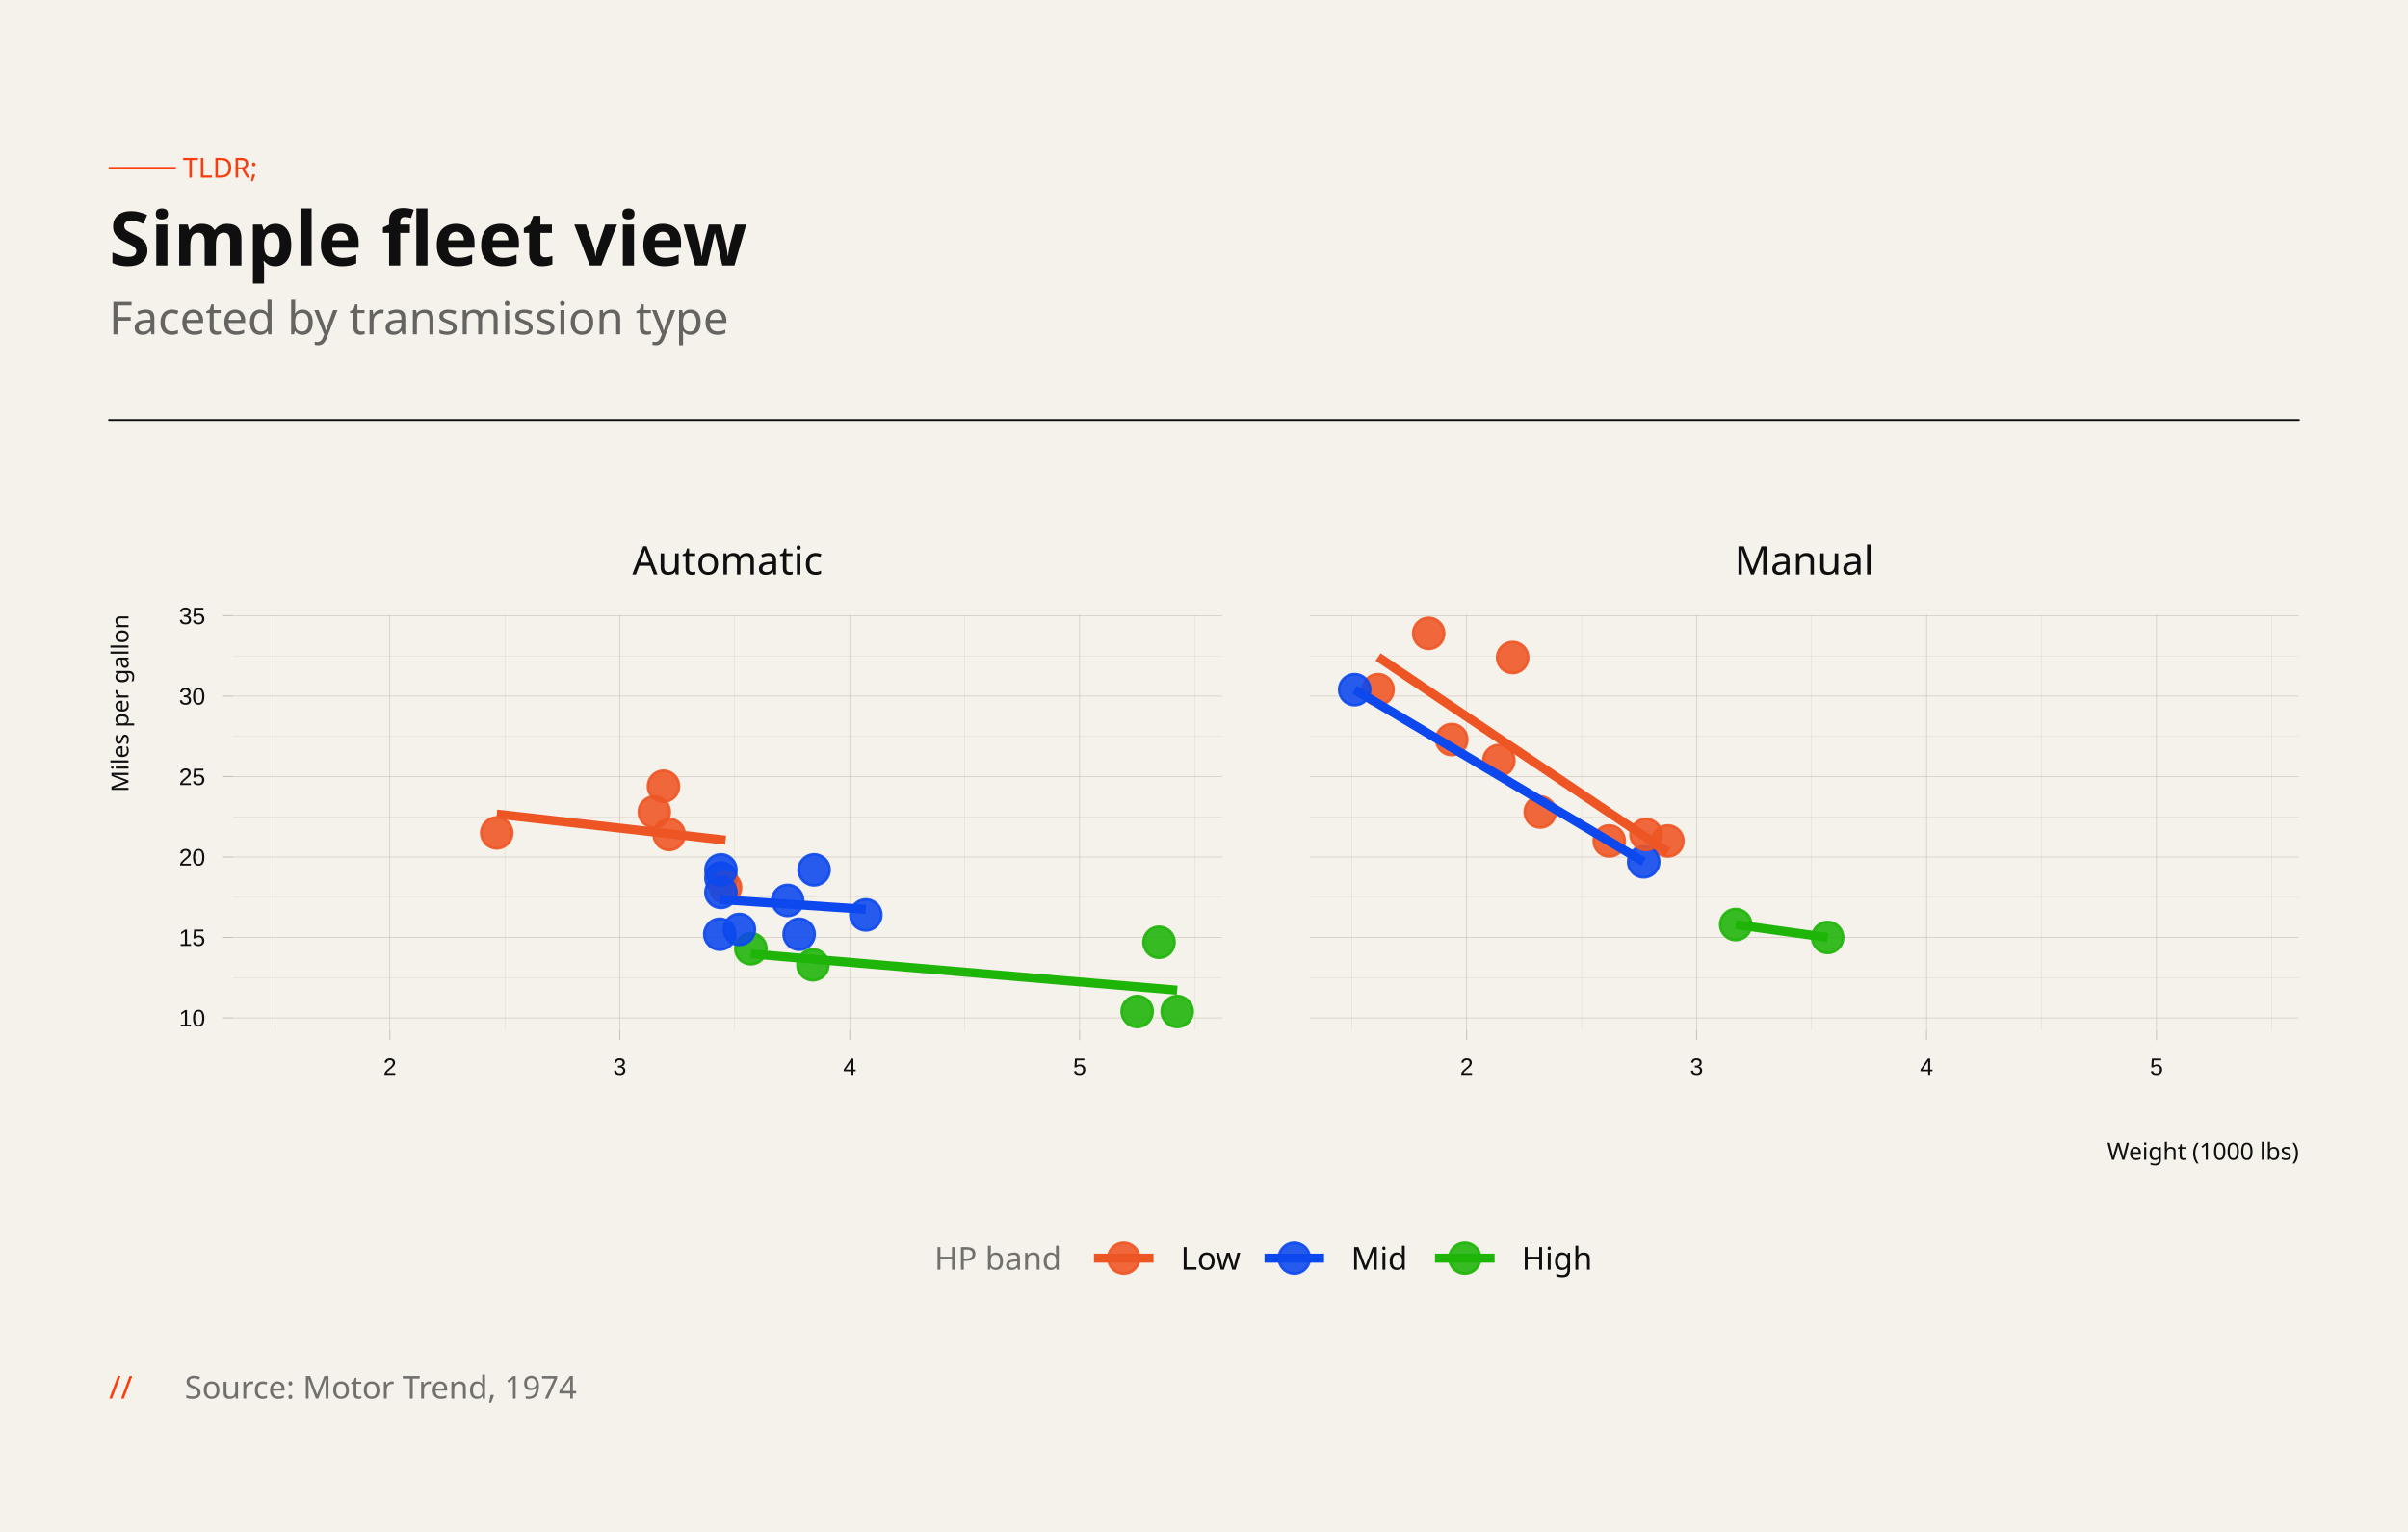
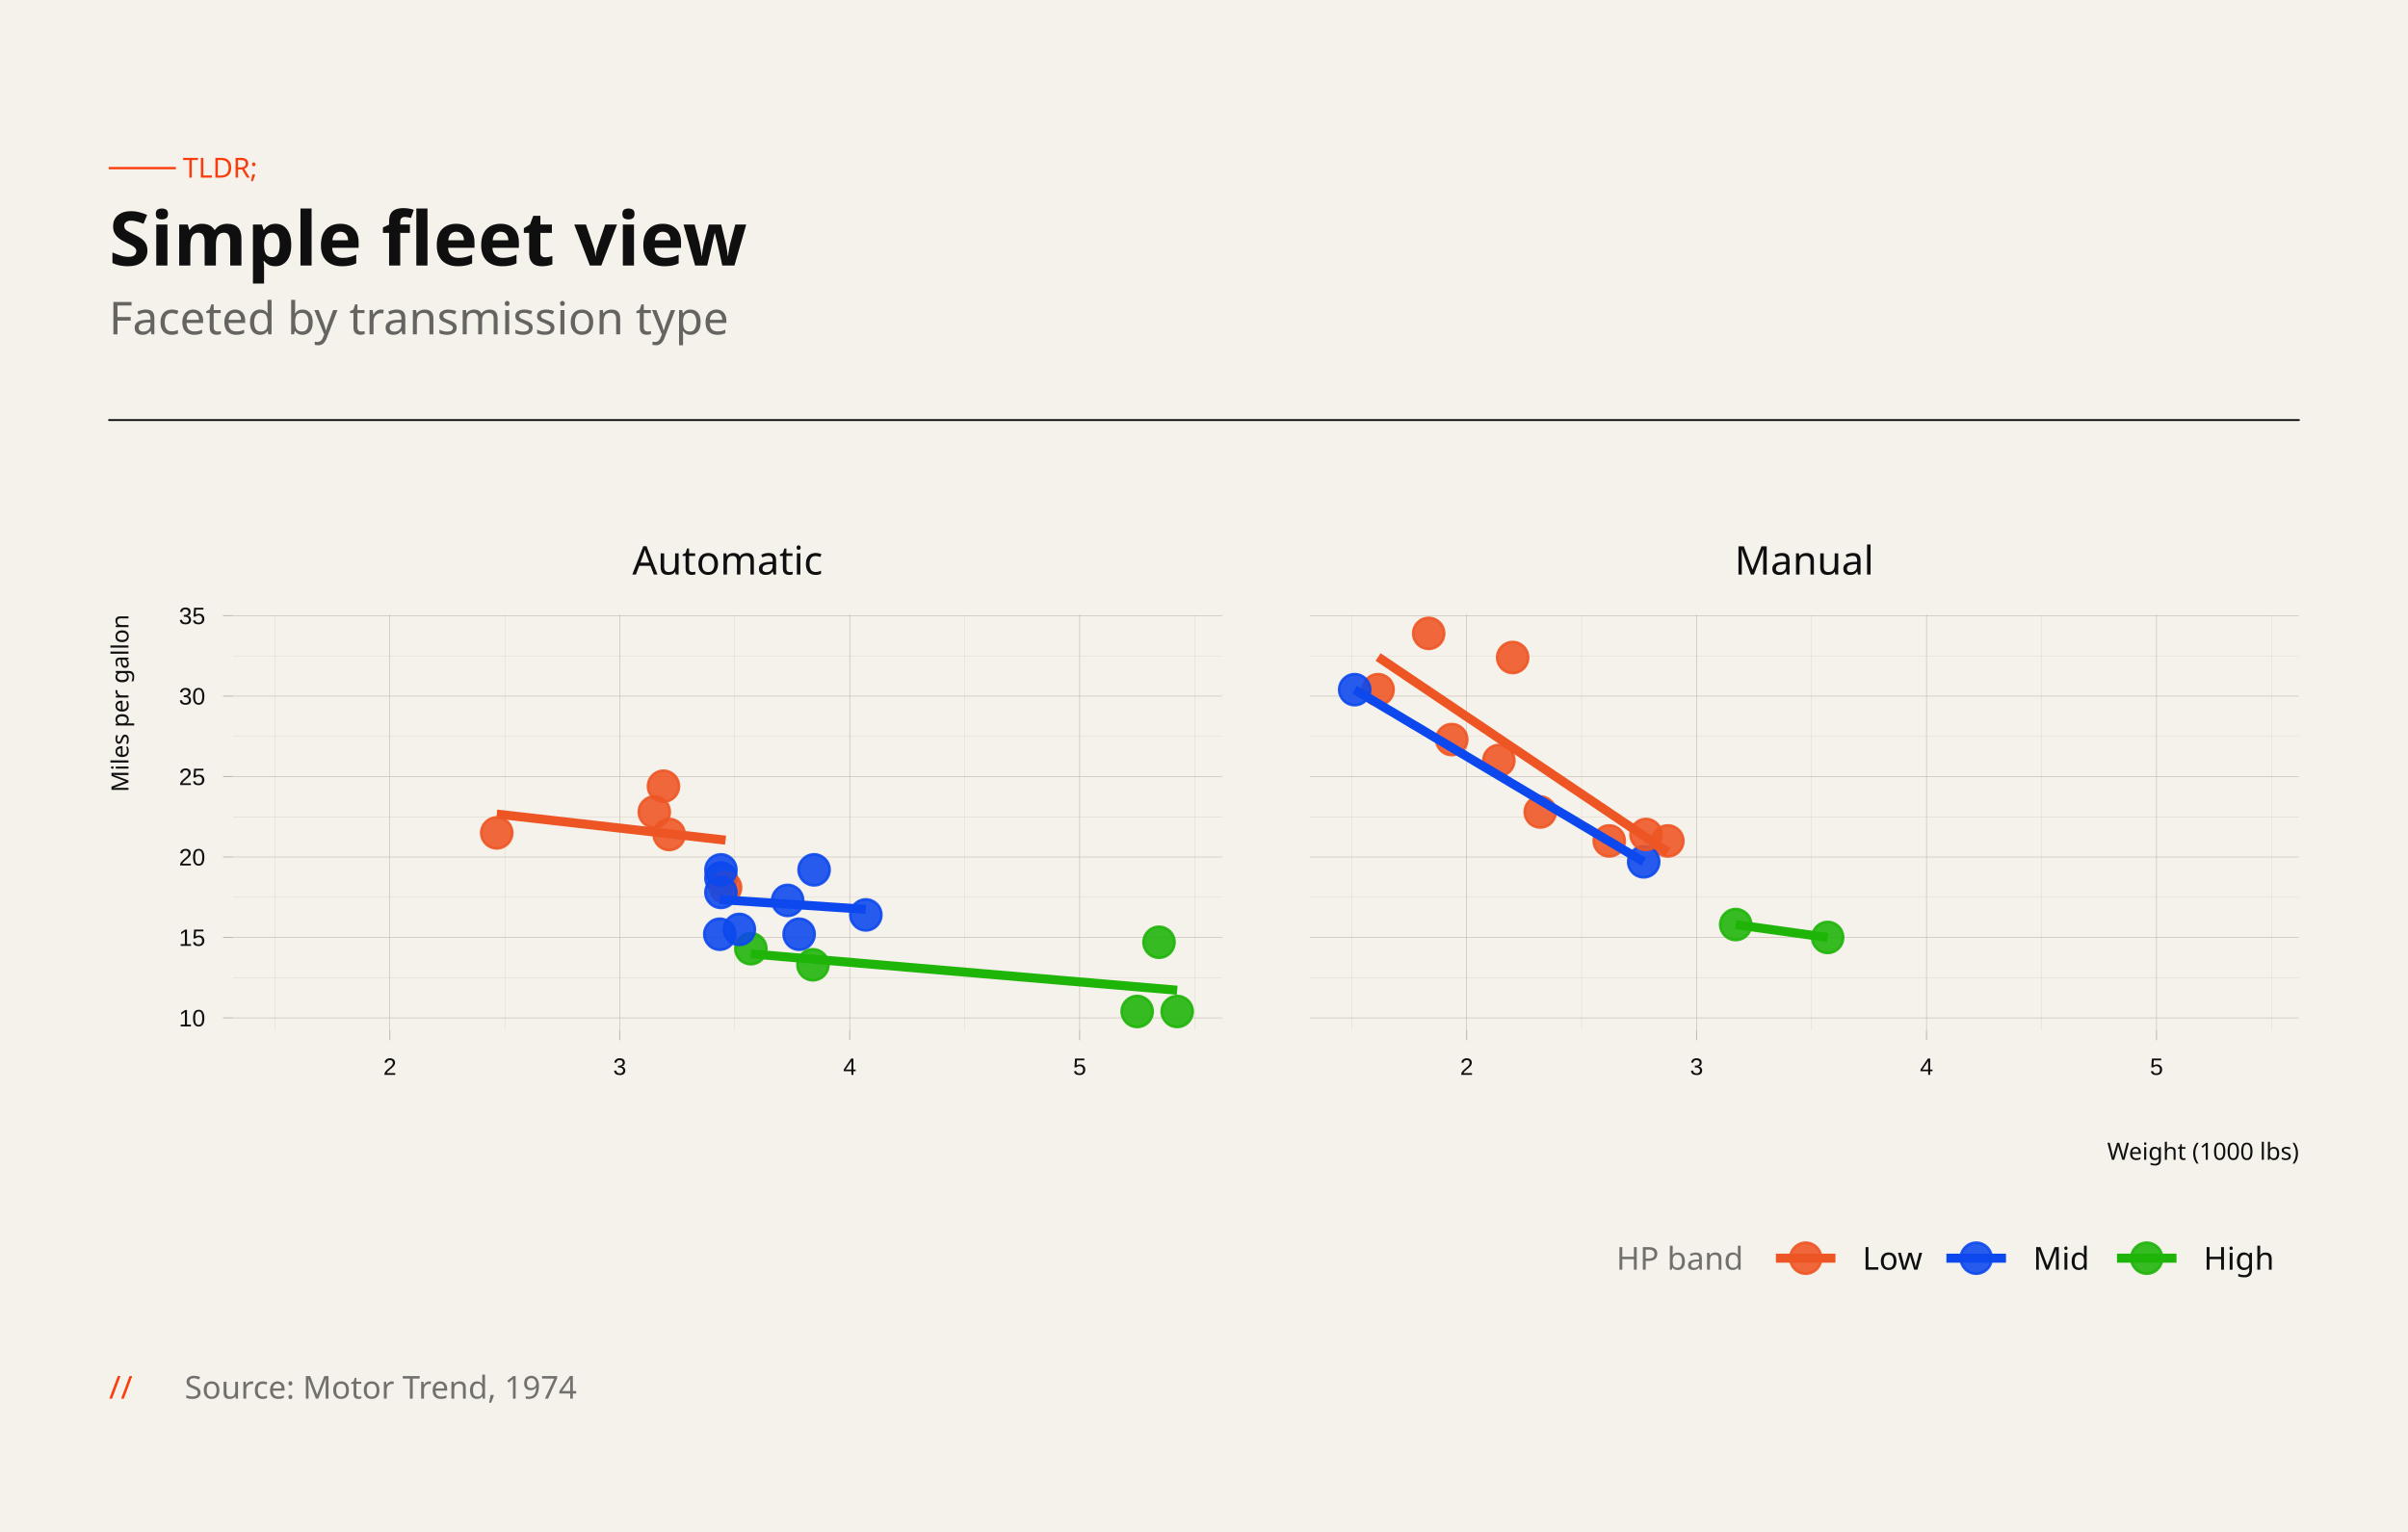
<svg xmlns="http://www.w3.org/2000/svg" width="396.00pt" height="252.00pt" viewBox="0 0 396.00 252.00">
  <g class="svglite">
    <defs>
      <style type="text/css">
    .svglite line, .svglite polyline, .svglite polygon, .svglite path, .svglite rect, .svglite circle {
      fill: none;
      stroke: #000000;
      stroke-linecap: round;
      stroke-linejoin: round;
      stroke-miterlimit: 10.00;
    }
    .svglite text {
      white-space: pre;
    }
    .svglite g.glyphgroup path {
      fill: inherit;
      stroke: none;
    }
  </style>
    </defs>
    <rect width="100%" height="100%" style="stroke: none; fill: none;" />
    <defs>
      <clipPath id="cpMC4wMHwzOTYuMDB8MC4wMHwyNTIuMDA=">
        <rect x="0.00" y="0.00" width="396.00" height="252.00" />
      </clipPath>
    </defs>
    <g clip-path="url(#cpMC4wMHwzOTYuMDB8MC4wMHwyNTIuMDA=)">
      <rect x="0.00" y="-0" width="396.00" height="252.00" style="stroke-width: 0.63; stroke: none; fill: #F5F1EB;" />
    </g>
    <defs>
      <clipPath id="cpMzguMzB8MjAwLjk4fDEwMS4wOHwxNjkuNTA=">
        <rect x="38.30" y="101.08" width="162.68" height="68.42" />
      </clipPath>
    </defs>
    <g clip-path="url(#cpMzguMzB8MjAwLjk4fDEwMS4wOHwxNjkuNTA=)">
      <rect x="38.30" y="101.08" width="162.68" height="68.42" style="stroke-width: 0.63; stroke: none; fill: #F5F1EB;" />
      <polyline points="38.30,160.83 200.98,160.83 " style="stroke-width: 0.043; stroke: #CCC5BA; stroke-linecap: butt;" />
      <polyline points="38.30,147.59 200.98,147.59 " style="stroke-width: 0.043; stroke: #CCC5BA; stroke-linecap: butt;" />
      <polyline points="38.30,134.36 200.98,134.36 " style="stroke-width: 0.043; stroke: #CCC5BA; stroke-linecap: butt;" />
      <polyline points="38.30,121.13 200.98,121.13 " style="stroke-width: 0.043; stroke: #CCC5BA; stroke-linecap: butt;" />
      <polyline points="38.30,107.89 200.98,107.89 " style="stroke-width: 0.043; stroke: #CCC5BA; stroke-linecap: butt;" />
      <polyline points="45.20,169.50 45.20,101.08 " style="stroke-width: 0.043; stroke: #CCC5BA; stroke-linecap: butt;" />
      <polyline points="83.02,169.50 83.02,101.08 " style="stroke-width: 0.043; stroke: #CCC5BA; stroke-linecap: butt;" />
      <polyline points="120.83,169.50 120.83,101.08 " style="stroke-width: 0.043; stroke: #CCC5BA; stroke-linecap: butt;" />
      <polyline points="158.65,169.50 158.65,101.08 " style="stroke-width: 0.043; stroke: #CCC5BA; stroke-linecap: butt;" />
      <polyline points="196.46,169.50 196.46,101.08 " style="stroke-width: 0.043; stroke: #CCC5BA; stroke-linecap: butt;" />
-       <polyline points="38.30,167.44 200.98,167.44 " style="stroke-width: 0.085; stroke: #C3BCB1; stroke-linecap: butt;" />
-       <polyline points="38.30,154.21 200.98,154.21 " style="stroke-width: 0.085; stroke: #C3BCB1; stroke-linecap: butt;" />
-       <polyline points="38.30,140.98 200.98,140.98 " style="stroke-width: 0.085; stroke: #C3BCB1; stroke-linecap: butt;" />
-       <polyline points="38.30,127.74 200.98,127.74 " style="stroke-width: 0.085; stroke: #C3BCB1; stroke-linecap: butt;" />
-       <polyline points="38.30,114.51 200.98,114.51 " style="stroke-width: 0.085; stroke: #C3BCB1; stroke-linecap: butt;" />
-       <polyline points="38.30,101.27 200.98,101.27 " style="stroke-width: 0.085; stroke: #C3BCB1; stroke-linecap: butt;" />
-       <polyline points="64.11,169.50 64.11,101.08 " style="stroke-width: 0.085; stroke: #C3BCB1; stroke-linecap: butt;" />
-       <polyline points="101.92,169.50 101.92,101.08 " style="stroke-width: 0.085; stroke: #C3BCB1; stroke-linecap: butt;" />
-       <polyline points="139.74,169.50 139.74,101.08 " style="stroke-width: 0.085; stroke: #C3BCB1; stroke-linecap: butt;" />
-       <polyline points="177.55,169.50 177.55,101.08 " style="stroke-width: 0.085; stroke: #C3BCB1; stroke-linecap: butt;" />
+       <polyline points="38.30,167.44 200.98,167.44 " style="stroke-width: 0.085; stroke: #BAB3A8; stroke-linecap: butt;" />
+       <polyline points="38.30,154.21 200.98,154.21 " style="stroke-width: 0.085; stroke: #BAB3A8; stroke-linecap: butt;" />
+       <polyline points="38.30,140.98 200.98,140.98 " style="stroke-width: 0.085; stroke: #BAB3A8; stroke-linecap: butt;" />
+       <polyline points="38.30,127.74 200.98,127.74 " style="stroke-width: 0.085; stroke: #BAB3A8; stroke-linecap: butt;" />
+       <polyline points="38.30,114.51 200.98,114.51 " style="stroke-width: 0.085; stroke: #BAB3A8; stroke-linecap: butt;" />
+       <polyline points="38.30,101.27 200.98,101.27 " style="stroke-width: 0.085; stroke: #BAB3A8; stroke-linecap: butt;" />
+       <polyline points="64.11,169.50 64.11,101.08 " style="stroke-width: 0.085; stroke: #BAB3A8; stroke-linecap: butt;" />
+       <polyline points="101.92,169.50 101.92,101.08 " style="stroke-width: 0.085; stroke: #BAB3A8; stroke-linecap: butt;" />
+       <polyline points="139.74,169.50 139.74,101.08 " style="stroke-width: 0.085; stroke: #BAB3A8; stroke-linecap: butt;" />
+       <polyline points="177.55,169.50 177.55,101.08 " style="stroke-width: 0.085; stroke: #BAB3A8; stroke-linecap: butt;" />
      <circle cx="110.05" cy="137.27" r="2.56" style="stroke-width: 0.42; stroke: #EE5524; stroke-opacity: 0.88; fill: #EE5524; fill-opacity: 0.88;" />
      <circle cx="118.56" cy="144.42" r="2.56" style="stroke-width: 0.42; stroke: #0C48ED; stroke-opacity: 0.88; fill: #0C48ED; fill-opacity: 0.88;" />
      <circle cx="119.32" cy="146.01" r="2.56" style="stroke-width: 0.42; stroke: #EE5524; stroke-opacity: 0.88; fill: #EE5524; fill-opacity: 0.88;" />
      <circle cx="123.48" cy="156.06" r="2.56" style="stroke-width: 0.42; stroke: #1EB508; stroke-opacity: 0.88; fill: #1EB508; fill-opacity: 0.88;" />
      <circle cx="109.11" cy="129.33" r="2.56" style="stroke-width: 0.42; stroke: #EE5524; stroke-opacity: 0.88; fill: #EE5524; fill-opacity: 0.88;" />
      <circle cx="107.60" cy="133.57" r="2.56" style="stroke-width: 0.42; stroke: #EE5524; stroke-opacity: 0.88; fill: #EE5524; fill-opacity: 0.88;" />
      <circle cx="118.56" cy="143.09" r="2.56" style="stroke-width: 0.42; stroke: #0C48ED; stroke-opacity: 0.88; fill: #0C48ED; fill-opacity: 0.88;" />
      <circle cx="118.56" cy="146.80" r="2.56" style="stroke-width: 0.42; stroke: #0C48ED; stroke-opacity: 0.88; fill: #0C48ED; fill-opacity: 0.88;" />
      <circle cx="142.39" cy="150.50" r="2.56" style="stroke-width: 0.42; stroke: #0C48ED; stroke-opacity: 0.88; fill: #0C48ED; fill-opacity: 0.88;" />
      <circle cx="129.53" cy="148.12" r="2.56" style="stroke-width: 0.42; stroke: #0C48ED; stroke-opacity: 0.88; fill: #0C48ED; fill-opacity: 0.88;" />
      <circle cx="131.42" cy="153.68" r="2.56" style="stroke-width: 0.42; stroke: #0C48ED; stroke-opacity: 0.88; fill: #0C48ED; fill-opacity: 0.88;" />
      <circle cx="187.01" cy="166.39" r="2.56" style="stroke-width: 0.42; stroke: #1EB508; stroke-opacity: 0.88; fill: #1EB508; fill-opacity: 0.88;" />
      <circle cx="193.59" cy="166.39" r="2.56" style="stroke-width: 0.42; stroke: #1EB508; stroke-opacity: 0.88; fill: #1EB508; fill-opacity: 0.88;" />
      <circle cx="190.60" cy="155.00" r="2.56" style="stroke-width: 0.42; stroke: #1EB508; stroke-opacity: 0.88; fill: #1EB508; fill-opacity: 0.88;" />
      <circle cx="81.69" cy="137.01" r="2.56" style="stroke-width: 0.42; stroke: #EE5524; stroke-opacity: 0.88; fill: #EE5524; fill-opacity: 0.88;" />
      <circle cx="121.59" cy="152.89" r="2.56" style="stroke-width: 0.42; stroke: #0C48ED; stroke-opacity: 0.88; fill: #0C48ED; fill-opacity: 0.88;" />
      <circle cx="118.37" cy="153.68" r="2.56" style="stroke-width: 0.42; stroke: #0C48ED; stroke-opacity: 0.88; fill: #0C48ED; fill-opacity: 0.88;" />
      <circle cx="133.69" cy="158.71" r="2.56" style="stroke-width: 0.42; stroke: #1EB508; stroke-opacity: 0.88; fill: #1EB508; fill-opacity: 0.88;" />
      <circle cx="133.88" cy="143.09" r="2.56" style="stroke-width: 0.42; stroke: #0C48ED; stroke-opacity: 0.88; fill: #0C48ED; fill-opacity: 0.88;" />
      <polyline points="81.69,133.92 82.17,133.97 82.65,134.02 83.12,134.08 83.60,134.13 84.07,134.19 84.55,134.24 85.03,134.30 85.50,134.35 85.98,134.40 86.46,134.46 86.93,134.51 87.41,134.57 87.88,134.62 88.36,134.68 88.84,134.73 89.31,134.78 89.79,134.84 90.27,134.89 90.74,134.95 91.22,135.00 91.69,135.06 92.17,135.11 92.65,135.16 93.12,135.22 93.60,135.27 94.08,135.33 94.55,135.38 95.03,135.44 95.50,135.49 95.98,135.54 96.46,135.60 96.93,135.65 97.41,135.71 97.89,135.76 98.36,135.82 98.84,135.87 99.32,135.92 99.79,135.98 100.27,136.03 100.74,136.09 101.22,136.14 101.70,136.20 102.17,136.25 102.65,136.30 103.13,136.36 103.60,136.41 104.08,136.47 104.55,136.52 105.03,136.58 105.51,136.63 105.98,136.68 106.46,136.74 106.94,136.79 107.41,136.85 107.89,136.90 108.36,136.96 108.84,137.01 109.32,137.06 109.79,137.12 110.27,137.17 110.75,137.23 111.22,137.28 111.70,137.34 112.17,137.39 112.65,137.45 113.13,137.50 113.60,137.55 114.08,137.61 114.56,137.66 115.03,137.72 115.51,137.77 115.98,137.83 116.46,137.88 116.94,137.93 117.41,137.99 117.89,138.04 118.37,138.10 118.84,138.15 119.32,138.21 " style="stroke-width: 1.49; stroke: #EE5524; stroke-linecap: butt;" />
      <polyline points="118.37,147.97 118.68,147.99 118.98,148.01 119.29,148.03 119.59,148.05 119.89,148.07 120.20,148.09 120.50,148.12 120.81,148.14 121.11,148.16 121.41,148.18 121.72,148.20 122.02,148.22 122.32,148.24 122.63,148.26 122.93,148.28 123.24,148.30 123.54,148.32 123.84,148.34 124.15,148.36 124.45,148.38 124.76,148.40 125.06,148.42 125.36,148.44 125.67,148.46 125.97,148.48 126.28,148.50 126.58,148.52 126.88,148.54 127.19,148.56 127.49,148.58 127.80,148.60 128.10,148.63 128.40,148.65 128.71,148.67 129.01,148.69 129.32,148.71 129.62,148.73 129.92,148.75 130.23,148.77 130.53,148.79 130.84,148.81 131.14,148.83 131.44,148.85 131.75,148.87 132.05,148.89 132.36,148.91 132.66,148.93 132.96,148.95 133.27,148.97 133.57,148.99 133.88,149.01 134.18,149.03 134.48,149.05 134.79,149.07 135.09,149.09 135.40,149.11 135.70,149.14 136.00,149.16 136.31,149.18 136.61,149.20 136.91,149.22 137.22,149.24 137.52,149.26 137.83,149.28 138.13,149.30 138.43,149.32 138.74,149.34 139.04,149.36 139.35,149.38 139.65,149.40 139.95,149.42 140.26,149.44 140.56,149.46 140.87,149.48 141.17,149.50 141.47,149.52 141.78,149.54 142.08,149.56 142.39,149.58 " style="stroke-width: 1.49; stroke: #0C48ED; stroke-linecap: butt;" />
      <polyline points="123.48,156.91 124.37,156.99 125.25,157.06 126.14,157.14 127.03,157.21 127.92,157.29 128.80,157.37 129.69,157.44 130.58,157.52 131.47,157.59 132.35,157.67 133.24,157.74 134.13,157.82 135.02,157.90 135.90,157.97 136.79,158.05 137.68,158.12 138.57,158.20 139.45,158.27 140.34,158.35 141.23,158.43 142.12,158.50 143.00,158.58 143.89,158.65 144.78,158.73 145.67,158.80 146.55,158.88 147.44,158.95 148.33,159.03 149.21,159.11 150.10,159.18 150.99,159.26 151.88,159.33 152.76,159.41 153.65,159.48 154.54,159.56 155.43,159.64 156.31,159.71 157.20,159.79 158.09,159.86 158.98,159.94 159.86,160.01 160.75,160.09 161.64,160.17 162.53,160.24 163.41,160.32 164.30,160.39 165.19,160.47 166.08,160.54 166.96,160.62 167.85,160.70 168.74,160.77 169.63,160.85 170.51,160.92 171.40,161.00 172.29,161.07 173.18,161.15 174.06,161.23 174.95,161.30 175.84,161.38 176.73,161.45 177.61,161.53 178.50,161.60 179.39,161.68 180.28,161.76 181.16,161.83 182.05,161.91 182.94,161.98 183.83,162.06 184.71,162.13 185.60,162.21 186.49,162.29 187.38,162.36 188.26,162.44 189.15,162.51 190.04,162.59 190.93,162.66 191.81,162.74 192.70,162.81 193.59,162.89 " style="stroke-width: 1.49; stroke: #1EB508; stroke-linecap: butt;" />
    </g>
    <g clip-path="url(#cpMC4wMHwzOTYuMDB8MC4wMHwyNTIuMDA=)">
</g>
    <defs>
      <clipPath id="cpMjE1LjM4fDM3OC4wN3wxMDEuMDh8MTY5LjUw">
        <rect x="215.38" y="101.08" width="162.68" height="68.42" />
      </clipPath>
    </defs>
    <g clip-path="url(#cpMjE1LjM4fDM3OC4wN3wxMDEuMDh8MTY5LjUw)">
      <rect x="215.38" y="101.08" width="162.68" height="68.42" style="stroke-width: 0.63; stroke: none; fill: #F5F1EB;" />
      <polyline points="215.38,160.83 378.07,160.83 " style="stroke-width: 0.043; stroke: #CCC5BA; stroke-linecap: butt;" />
      <polyline points="215.38,147.59 378.07,147.59 " style="stroke-width: 0.043; stroke: #CCC5BA; stroke-linecap: butt;" />
      <polyline points="215.38,134.36 378.07,134.36 " style="stroke-width: 0.043; stroke: #CCC5BA; stroke-linecap: butt;" />
      <polyline points="215.38,121.13 378.07,121.13 " style="stroke-width: 0.043; stroke: #CCC5BA; stroke-linecap: butt;" />
      <polyline points="215.38,107.89 378.07,107.89 " style="stroke-width: 0.043; stroke: #CCC5BA; stroke-linecap: butt;" />
      <polyline points="222.29,169.50 222.29,101.08 " style="stroke-width: 0.043; stroke: #CCC5BA; stroke-linecap: butt;" />
      <polyline points="260.10,169.50 260.10,101.08 " style="stroke-width: 0.043; stroke: #CCC5BA; stroke-linecap: butt;" />
      <polyline points="297.92,169.50 297.92,101.08 " style="stroke-width: 0.043; stroke: #CCC5BA; stroke-linecap: butt;" />
      <polyline points="335.73,169.50 335.73,101.08 " style="stroke-width: 0.043; stroke: #CCC5BA; stroke-linecap: butt;" />
      <polyline points="373.55,169.50 373.55,101.08 " style="stroke-width: 0.043; stroke: #CCC5BA; stroke-linecap: butt;" />
-       <polyline points="215.38,167.44 378.07,167.44 " style="stroke-width: 0.085; stroke: #C3BCB1; stroke-linecap: butt;" />
-       <polyline points="215.38,154.21 378.07,154.21 " style="stroke-width: 0.085; stroke: #C3BCB1; stroke-linecap: butt;" />
-       <polyline points="215.38,140.98 378.07,140.98 " style="stroke-width: 0.085; stroke: #C3BCB1; stroke-linecap: butt;" />
-       <polyline points="215.38,127.74 378.07,127.74 " style="stroke-width: 0.085; stroke: #C3BCB1; stroke-linecap: butt;" />
-       <polyline points="215.38,114.51 378.07,114.51 " style="stroke-width: 0.085; stroke: #C3BCB1; stroke-linecap: butt;" />
-       <polyline points="215.38,101.27 378.07,101.27 " style="stroke-width: 0.085; stroke: #C3BCB1; stroke-linecap: butt;" />
-       <polyline points="241.19,169.50 241.19,101.08 " style="stroke-width: 0.085; stroke: #C3BCB1; stroke-linecap: butt;" />
-       <polyline points="279.01,169.50 279.01,101.08 " style="stroke-width: 0.085; stroke: #C3BCB1; stroke-linecap: butt;" />
-       <polyline points="316.82,169.50 316.82,101.08 " style="stroke-width: 0.085; stroke: #C3BCB1; stroke-linecap: butt;" />
-       <polyline points="354.64,169.50 354.64,101.08 " style="stroke-width: 0.085; stroke: #C3BCB1; stroke-linecap: butt;" />
+       <polyline points="215.38,167.44 378.07,167.44 " style="stroke-width: 0.085; stroke: #BAB3A8; stroke-linecap: butt;" />
+       <polyline points="215.38,154.21 378.07,154.21 " style="stroke-width: 0.085; stroke: #BAB3A8; stroke-linecap: butt;" />
+       <polyline points="215.38,140.98 378.07,140.98 " style="stroke-width: 0.085; stroke: #BAB3A8; stroke-linecap: butt;" />
+       <polyline points="215.38,127.74 378.07,127.74 " style="stroke-width: 0.085; stroke: #BAB3A8; stroke-linecap: butt;" />
+       <polyline points="215.38,114.51 378.07,114.51 " style="stroke-width: 0.085; stroke: #BAB3A8; stroke-linecap: butt;" />
+       <polyline points="215.38,101.27 378.07,101.27 " style="stroke-width: 0.085; stroke: #BAB3A8; stroke-linecap: butt;" />
+       <polyline points="241.19,169.50 241.19,101.08 " style="stroke-width: 0.085; stroke: #BAB3A8; stroke-linecap: butt;" />
+       <polyline points="279.01,169.50 279.01,101.08 " style="stroke-width: 0.085; stroke: #BAB3A8; stroke-linecap: butt;" />
+       <polyline points="316.82,169.50 316.82,101.08 " style="stroke-width: 0.085; stroke: #BAB3A8; stroke-linecap: butt;" />
+       <polyline points="354.64,169.50 354.64,101.08 " style="stroke-width: 0.085; stroke: #BAB3A8; stroke-linecap: butt;" />
      <circle cx="264.64" cy="138.33" r="2.56" style="stroke-width: 0.42; stroke: #EE5524; stroke-opacity: 0.88; fill: #EE5524; fill-opacity: 0.88;" />
      <circle cx="274.28" cy="138.33" r="2.56" style="stroke-width: 0.42; stroke: #EE5524; stroke-opacity: 0.88; fill: #EE5524; fill-opacity: 0.88;" />
      <circle cx="253.29" cy="133.57" r="2.56" style="stroke-width: 0.42; stroke: #EE5524; stroke-opacity: 0.88; fill: #EE5524; fill-opacity: 0.88;" />
      <circle cx="248.76" cy="108.16" r="2.56" style="stroke-width: 0.42; stroke: #EE5524; stroke-opacity: 0.88; fill: #EE5524; fill-opacity: 0.88;" />
      <circle cx="226.63" cy="113.45" r="2.56" style="stroke-width: 0.42; stroke: #EE5524; stroke-opacity: 0.88; fill: #EE5524; fill-opacity: 0.88;" />
      <circle cx="234.95" cy="104.19" r="2.56" style="stroke-width: 0.42; stroke: #EE5524; stroke-opacity: 0.88; fill: #EE5524; fill-opacity: 0.88;" />
      <circle cx="238.74" cy="121.66" r="2.56" style="stroke-width: 0.42; stroke: #EE5524; stroke-opacity: 0.88; fill: #EE5524; fill-opacity: 0.88;" />
      <circle cx="246.49" cy="125.10" r="2.56" style="stroke-width: 0.42; stroke: #EE5524; stroke-opacity: 0.88; fill: #EE5524; fill-opacity: 0.88;" />
      <circle cx="222.78" cy="113.45" r="2.56" style="stroke-width: 0.42; stroke: #0C48ED; stroke-opacity: 0.88; fill: #0C48ED; fill-opacity: 0.88;" />
      <circle cx="285.44" cy="152.09" r="2.56" style="stroke-width: 0.42; stroke: #1EB508; stroke-opacity: 0.88; fill: #1EB508; fill-opacity: 0.88;" />
      <circle cx="270.31" cy="141.77" r="2.56" style="stroke-width: 0.42; stroke: #0C48ED; stroke-opacity: 0.88; fill: #0C48ED; fill-opacity: 0.88;" />
      <circle cx="300.56" cy="154.21" r="2.56" style="stroke-width: 0.42; stroke: #1EB508; stroke-opacity: 0.88; fill: #1EB508; fill-opacity: 0.88;" />
      <circle cx="270.69" cy="137.27" r="2.56" style="stroke-width: 0.42; stroke: #EE5524; stroke-opacity: 0.88; fill: #EE5524; fill-opacity: 0.88;" />
      <polyline points="226.63,108.08 227.24,108.48 227.84,108.89 228.44,109.29 229.05,109.70 229.65,110.11 230.25,110.51 230.86,110.92 231.46,111.33 232.06,111.73 232.67,112.14 233.27,112.54 233.87,112.95 234.48,113.36 235.08,113.76 235.68,114.17 236.28,114.58 236.89,114.98 237.49,115.39 238.09,115.79 238.70,116.20 239.30,116.61 239.90,117.01 240.51,117.42 241.11,117.83 241.71,118.23 242.32,118.64 242.92,119.04 243.52,119.45 244.13,119.86 244.73,120.26 245.33,120.67 245.93,121.08 246.54,121.48 247.14,121.89 247.74,122.30 248.35,122.70 248.95,123.11 249.55,123.51 250.16,123.92 250.76,124.33 251.36,124.73 251.97,125.14 252.57,125.55 253.17,125.95 253.78,126.36 254.38,126.76 254.98,127.17 255.58,127.58 256.19,127.98 256.79,128.39 257.39,128.80 258.00,129.20 258.60,129.61 259.20,130.01 259.81,130.42 260.41,130.83 261.01,131.23 261.62,131.64 262.22,132.05 262.82,132.45 263.43,132.86 264.03,133.26 264.63,133.67 265.23,134.08 265.84,134.48 266.44,134.89 267.04,135.30 267.65,135.70 268.25,136.11 268.85,136.51 269.46,136.92 270.06,137.33 270.66,137.73 271.27,138.14 271.87,138.55 272.47,138.95 273.08,139.36 273.68,139.77 274.28,140.17 " style="stroke-width: 1.49; stroke: #EE5524; stroke-linecap: butt;" />
      <polyline points="222.78,113.45 223.38,113.81 223.98,114.17 224.58,114.53 225.18,114.88 225.79,115.24 226.39,115.60 226.99,115.96 227.59,116.32 228.19,116.68 228.79,117.03 229.40,117.39 230.00,117.75 230.60,118.11 231.20,118.47 231.80,118.83 232.40,119.19 233.01,119.54 233.61,119.90 234.21,120.26 234.81,120.62 235.41,120.98 236.01,121.34 236.62,121.70 237.22,122.05 237.82,122.41 238.42,122.77 239.02,123.13 239.62,123.49 240.23,123.85 240.83,124.20 241.43,124.56 242.03,124.92 242.63,125.28 243.23,125.64 243.84,126.00 244.44,126.36 245.04,126.71 245.64,127.07 246.24,127.43 246.85,127.79 247.45,128.15 248.05,128.51 248.65,128.87 249.25,129.22 249.85,129.58 250.46,129.94 251.06,130.30 251.66,130.66 252.26,131.02 252.86,131.37 253.46,131.73 254.07,132.09 254.67,132.45 255.27,132.81 255.87,133.17 256.47,133.53 257.07,133.88 257.68,134.24 258.28,134.60 258.88,134.96 259.48,135.32 260.08,135.68 260.68,136.03 261.29,136.39 261.89,136.75 262.49,137.11 263.09,137.47 263.69,137.83 264.29,138.19 264.90,138.54 265.50,138.90 266.10,139.26 266.70,139.62 267.30,139.98 267.90,140.34 268.51,140.70 269.11,141.05 269.71,141.41 270.31,141.77 " style="stroke-width: 1.49; stroke: #0C48ED; stroke-linecap: butt;" />
      <polyline points="285.44,152.09 285.63,152.12 285.82,152.15 286.01,152.17 286.20,152.20 286.39,152.23 286.59,152.25 286.78,152.28 286.97,152.31 287.16,152.33 287.35,152.36 287.54,152.39 287.73,152.41 287.93,152.44 288.12,152.47 288.31,152.50 288.50,152.52 288.69,152.55 288.88,152.58 289.08,152.60 289.27,152.63 289.46,152.66 289.65,152.68 289.84,152.71 290.03,152.74 290.22,152.76 290.42,152.79 290.61,152.82 290.80,152.84 290.99,152.87 291.18,152.90 291.37,152.92 291.56,152.95 291.76,152.98 291.95,153.00 292.14,153.03 292.33,153.06 292.52,153.08 292.71,153.11 292.90,153.14 293.10,153.17 293.29,153.19 293.48,153.22 293.67,153.25 293.86,153.27 294.05,153.30 294.24,153.33 294.44,153.35 294.63,153.38 294.82,153.41 295.01,153.43 295.20,153.46 295.39,153.49 295.58,153.51 295.78,153.54 295.97,153.57 296.16,153.59 296.35,153.62 296.54,153.65 296.73,153.67 296.93,153.70 297.12,153.73 297.31,153.75 297.50,153.78 297.69,153.81 297.88,153.84 298.07,153.86 298.27,153.89 298.46,153.92 298.65,153.94 298.84,153.97 299.03,154.00 299.22,154.02 299.41,154.05 299.61,154.08 299.80,154.10 299.99,154.13 300.18,154.16 300.37,154.18 300.56,154.21 " style="stroke-width: 1.49; stroke: #1EB508; stroke-linecap: butt;" />
    </g>
    <g clip-path="url(#cpMC4wMHwzOTYuMDB8MC4wMHwyNTIuMDA=)">
</g>
    <defs>
      <clipPath id="cpMzguMzB8MjAwLjk4fDg5LjE3fDEwMS4wOA==">
        <rect x="38.30" y="89.17" width="162.68" height="11.90" />
      </clipPath>
    </defs>
    <g clip-path="url(#cpMzguMzB8MjAwLjk4fDg5LjE3fDEwMS4wOA==)">
      <rect x="38.30" y="89.17" width="162.68" height="11.90" style="stroke-width: 0.63; stroke: none; fill: #F5F1EB;" />
      <text x="119.64" y="94.51" text-anchor="middle" style="font-size: 6.50px; font-weight: 100;fill: #0F0F0F; font-family: &quot;JetBrains Mono&quot;;" textLength="35.16px" lengthAdjust="spacingAndGlyphs">Automatic</text>
    </g>
    <g clip-path="url(#cpMC4wMHwzOTYuMDB8MC4wMHwyNTIuMDA=)">
</g>
    <defs>
      <clipPath id="cpMjE1LjM4fDM3OC4wN3w4OS4xN3wxMDEuMDg=">
        <rect x="215.38" y="89.17" width="162.68" height="11.90" />
      </clipPath>
    </defs>
    <g clip-path="url(#cpMjE1LjM4fDM3OC4wN3w4OS4xN3wxMDEuMDg=)">
      <rect x="215.38" y="89.17" width="162.68" height="11.90" style="stroke-width: 0.63; stroke: none; fill: #F5F1EB;" />
      <text x="296.72" y="94.51" text-anchor="middle" style="font-size: 6.50px; font-weight: 100;fill: #0F0F0F; font-family: &quot;JetBrains Mono&quot;;" textLength="23.44px" lengthAdjust="spacingAndGlyphs">Manual</text>
    </g>
    <g clip-path="url(#cpMC4wMHwzOTYuMDB8MC4wMHwyNTIuMDA=)">
-       <polyline points="64.11,171.11 64.11,169.50 " style="stroke-width: 0.15; stroke: #C3BCB1; stroke-linecap: butt;" />
-       <polyline points="101.92,171.11 101.92,169.50 " style="stroke-width: 0.15; stroke: #C3BCB1; stroke-linecap: butt;" />
-       <polyline points="139.74,171.11 139.74,169.50 " style="stroke-width: 0.15; stroke: #C3BCB1; stroke-linecap: butt;" />
-       <polyline points="177.55,171.11 177.55,169.50 " style="stroke-width: 0.15; stroke: #C3BCB1; stroke-linecap: butt;" />
+       <polyline points="64.11,171.11 64.11,169.50 " style="stroke-width: 0.15; stroke: #BAB3A8; stroke-linecap: butt;" />
+       <polyline points="101.92,171.11 101.92,169.50 " style="stroke-width: 0.15; stroke: #BAB3A8; stroke-linecap: butt;" />
+       <polyline points="139.74,171.11 139.74,169.50 " style="stroke-width: 0.15; stroke: #BAB3A8; stroke-linecap: butt;" />
+       <polyline points="177.55,171.11 177.55,169.50 " style="stroke-width: 0.15; stroke: #BAB3A8; stroke-linecap: butt;" />
      <text x="64.11" y="176.82" text-anchor="middle" style="font-size: 3.90px;fill: #0F0F0F; font-family: &quot;Arial&quot;;" textLength="2.16px" lengthAdjust="spacingAndGlyphs">2</text>
      <text x="101.92" y="176.82" text-anchor="middle" style="font-size: 3.90px;fill: #0F0F0F; font-family: &quot;Arial&quot;;" textLength="2.16px" lengthAdjust="spacingAndGlyphs">3</text>
      <text x="139.74" y="176.82" text-anchor="middle" style="font-size: 3.90px;fill: #0F0F0F; font-family: &quot;Arial&quot;;" textLength="2.16px" lengthAdjust="spacingAndGlyphs">4</text>
      <text x="177.55" y="176.82" text-anchor="middle" style="font-size: 3.90px;fill: #0F0F0F; font-family: &quot;Arial&quot;;" textLength="2.16px" lengthAdjust="spacingAndGlyphs">5</text>
-       <polyline points="241.19,171.11 241.19,169.50 " style="stroke-width: 0.15; stroke: #C3BCB1; stroke-linecap: butt;" />
-       <polyline points="279.01,171.11 279.01,169.50 " style="stroke-width: 0.15; stroke: #C3BCB1; stroke-linecap: butt;" />
-       <polyline points="316.82,171.11 316.82,169.50 " style="stroke-width: 0.15; stroke: #C3BCB1; stroke-linecap: butt;" />
-       <polyline points="354.64,171.11 354.64,169.50 " style="stroke-width: 0.15; stroke: #C3BCB1; stroke-linecap: butt;" />
+       <polyline points="241.19,171.11 241.19,169.50 " style="stroke-width: 0.15; stroke: #BAB3A8; stroke-linecap: butt;" />
+       <polyline points="279.01,171.11 279.01,169.50 " style="stroke-width: 0.15; stroke: #BAB3A8; stroke-linecap: butt;" />
+       <polyline points="316.82,171.11 316.82,169.50 " style="stroke-width: 0.15; stroke: #BAB3A8; stroke-linecap: butt;" />
+       <polyline points="354.64,171.11 354.64,169.50 " style="stroke-width: 0.15; stroke: #BAB3A8; stroke-linecap: butt;" />
      <text x="241.19" y="176.82" text-anchor="middle" style="font-size: 3.90px;fill: #0F0F0F; font-family: &quot;Arial&quot;;" textLength="2.16px" lengthAdjust="spacingAndGlyphs">2</text>
      <text x="279.01" y="176.82" text-anchor="middle" style="font-size: 3.90px;fill: #0F0F0F; font-family: &quot;Arial&quot;;" textLength="2.16px" lengthAdjust="spacingAndGlyphs">3</text>
      <text x="316.82" y="176.82" text-anchor="middle" style="font-size: 3.90px;fill: #0F0F0F; font-family: &quot;Arial&quot;;" textLength="2.16px" lengthAdjust="spacingAndGlyphs">4</text>
      <text x="354.64" y="176.82" text-anchor="middle" style="font-size: 3.90px;fill: #0F0F0F; font-family: &quot;Arial&quot;;" textLength="2.16px" lengthAdjust="spacingAndGlyphs">5</text>
      <text x="33.76" y="168.84" text-anchor="end" style="font-size: 3.90px;fill: #0F0F0F; font-family: &quot;Arial&quot;;" textLength="4.31px" lengthAdjust="spacingAndGlyphs">10</text>
      <text x="33.76" y="155.60" text-anchor="end" style="font-size: 3.90px;fill: #0F0F0F; font-family: &quot;Arial&quot;;" textLength="4.31px" lengthAdjust="spacingAndGlyphs">15</text>
      <text x="33.76" y="142.37" text-anchor="end" style="font-size: 3.90px;fill: #0F0F0F; font-family: &quot;Arial&quot;;" textLength="4.31px" lengthAdjust="spacingAndGlyphs">20</text>
      <text x="33.76" y="129.14" text-anchor="end" style="font-size: 3.90px;fill: #0F0F0F; font-family: &quot;Arial&quot;;" textLength="4.31px" lengthAdjust="spacingAndGlyphs">25</text>
      <text x="33.76" y="115.90" text-anchor="end" style="font-size: 3.90px;fill: #0F0F0F; font-family: &quot;Arial&quot;;" textLength="4.31px" lengthAdjust="spacingAndGlyphs">30</text>
      <text x="33.76" y="102.67" text-anchor="end" style="font-size: 3.90px;fill: #0F0F0F; font-family: &quot;Arial&quot;;" textLength="4.31px" lengthAdjust="spacingAndGlyphs">35</text>
-       <polyline points="36.68,167.44 38.30,167.44 " style="stroke-width: 0.15; stroke: #C3BCB1; stroke-linecap: butt;" />
-       <polyline points="36.68,154.21 38.30,154.21 " style="stroke-width: 0.15; stroke: #C3BCB1; stroke-linecap: butt;" />
-       <polyline points="36.68,140.98 38.30,140.98 " style="stroke-width: 0.15; stroke: #C3BCB1; stroke-linecap: butt;" />
-       <polyline points="36.68,127.74 38.30,127.74 " style="stroke-width: 0.15; stroke: #C3BCB1; stroke-linecap: butt;" />
-       <polyline points="36.68,114.51 38.30,114.51 " style="stroke-width: 0.15; stroke: #C3BCB1; stroke-linecap: butt;" />
-       <polyline points="36.68,101.27 38.30,101.27 " style="stroke-width: 0.15; stroke: #C3BCB1; stroke-linecap: butt;" />
+       <polyline points="36.68,167.44 38.30,167.44 " style="stroke-width: 0.15; stroke: #BAB3A8; stroke-linecap: butt;" />
+       <polyline points="36.68,154.21 38.30,154.21 " style="stroke-width: 0.15; stroke: #BAB3A8; stroke-linecap: butt;" />
+       <polyline points="36.68,140.98 38.30,140.98 " style="stroke-width: 0.15; stroke: #BAB3A8; stroke-linecap: butt;" />
+       <polyline points="36.68,127.74 38.30,127.74 " style="stroke-width: 0.15; stroke: #BAB3A8; stroke-linecap: butt;" />
+       <polyline points="36.68,114.51 38.30,114.51 " style="stroke-width: 0.15; stroke: #BAB3A8; stroke-linecap: butt;" />
+       <polyline points="36.68,101.27 38.30,101.27 " style="stroke-width: 0.15; stroke: #BAB3A8; stroke-linecap: butt;" />
      <text x="378.07" y="190.79" text-anchor="end" style="font-size: 3.90px; font-weight: 100;fill: #0F0F0F; font-family: &quot;JetBrains Mono&quot;;" textLength="39.58px" lengthAdjust="spacingAndGlyphs">Weight (1000 lbs)</text>
      <text transform="translate(21.13,101.08) rotate(-90)" text-anchor="end" style="font-size: 3.90px; font-weight: 100;fill: #0F0F0F; font-family: &quot;JetBrains Mono&quot;;" textLength="37.25px" lengthAdjust="spacingAndGlyphs">Miles per gallon</text>
-       <rect x="150.44" y="197.62" width="115.48" height="18.72" style="stroke-width: 0.75; stroke: none;" />
-       <rect x="150.44" y="197.62" width="115.48" height="18.72" style="stroke-width: 0.63; stroke: none; fill: #F5F1EB;" />
-       <text x="153.68" y="208.87" style="font-size: 5.20px;fill: #71706C; font-family: &quot;JetBrains Mono&quot;;" textLength="21.77px" lengthAdjust="spacingAndGlyphs">HP band</text>
-       <rect x="178.68" y="200.85" width="12.24" height="12.24" style="stroke-width: 0.63; stroke: none; fill: #F5F1EB;" />
-       <circle cx="184.80" cy="206.97" r="2.56" style="stroke-width: 0.42; stroke: #EE5524; stroke-opacity: 0.88; fill: #EE5524; fill-opacity: 0.88;" />
-       <line x1="179.91" y1="206.97" x2="189.70" y2="206.97" style="stroke-width: 1.49; stroke: #EE5524; stroke-linecap: butt;" />
-       <rect x="206.73" y="200.85" width="12.24" height="12.24" style="stroke-width: 0.63; stroke: none; fill: #F5F1EB;" />
-       <circle cx="212.85" cy="206.97" r="2.56" style="stroke-width: 0.42; stroke: #0C48ED; stroke-opacity: 0.88; fill: #0C48ED; fill-opacity: 0.88;" />
-       <line x1="207.95" y1="206.97" x2="217.74" y2="206.97" style="stroke-width: 1.49; stroke: #0C48ED; stroke-linecap: butt;" />
-       <rect x="234.77" y="200.85" width="12.24" height="12.24" style="stroke-width: 0.63; stroke: none; fill: #F5F1EB;" />
-       <circle cx="240.89" cy="206.97" r="2.56" style="stroke-width: 0.42; stroke: #1EB508; stroke-opacity: 0.88; fill: #1EB508; fill-opacity: 0.88;" />
-       <line x1="235.99" y1="206.97" x2="245.79" y2="206.97" style="stroke-width: 1.49; stroke: #1EB508; stroke-linecap: butt;" />
-       <text x="194.16" y="208.87" style="font-size: 5.20px;fill: #0F0F0F; font-family: &quot;JetBrains Mono&quot;;" textLength="9.33px" lengthAdjust="spacingAndGlyphs">Low</text>
-       <text x="222.20" y="208.87" style="font-size: 5.20px;fill: #0F0F0F; font-family: &quot;JetBrains Mono&quot;;" textLength="9.33px" lengthAdjust="spacingAndGlyphs">Mid</text>
-       <text x="250.25" y="208.87" style="font-size: 5.20px;fill: #0F0F0F; font-family: &quot;JetBrains Mono&quot;;" textLength="12.44px" lengthAdjust="spacingAndGlyphs">High</text>
+       <rect x="262.59" y="197.62" width="115.48" height="18.72" style="stroke-width: 0.75; stroke: none;" />
+       <rect x="262.59" y="197.62" width="115.48" height="18.72" style="stroke-width: 0.63; stroke: none; fill: #F5F1EB;" />
+       <text x="265.82" y="208.87" style="font-size: 5.20px;fill: #71706C; font-family: &quot;JetBrains Mono&quot;;" textLength="21.77px" lengthAdjust="spacingAndGlyphs">HP band</text>
+       <rect x="290.83" y="200.85" width="12.24" height="12.24" style="stroke-width: 0.63; stroke: none; fill: #F5F1EB;" />
+       <circle cx="296.95" cy="206.97" r="2.56" style="stroke-width: 0.42; stroke: #EE5524; stroke-opacity: 0.88; fill: #EE5524; fill-opacity: 0.88;" />
+       <line x1="292.05" y1="206.97" x2="301.84" y2="206.97" style="stroke-width: 1.49; stroke: #EE5524; stroke-linecap: butt;" />
+       <rect x="318.87" y="200.85" width="12.24" height="12.24" style="stroke-width: 0.63; stroke: none; fill: #F5F1EB;" />
+       <circle cx="324.99" cy="206.97" r="2.56" style="stroke-width: 0.42; stroke: #0C48ED; stroke-opacity: 0.88; fill: #0C48ED; fill-opacity: 0.88;" />
+       <line x1="320.09" y1="206.97" x2="329.89" y2="206.97" style="stroke-width: 1.49; stroke: #0C48ED; stroke-linecap: butt;" />
+       <rect x="346.91" y="200.85" width="12.24" height="12.24" style="stroke-width: 0.63; stroke: none; fill: #F5F1EB;" />
+       <circle cx="353.03" cy="206.97" r="2.56" style="stroke-width: 0.42; stroke: #1EB508; stroke-opacity: 0.88; fill: #1EB508; fill-opacity: 0.88;" />
+       <line x1="348.14" y1="206.97" x2="357.93" y2="206.97" style="stroke-width: 1.49; stroke: #1EB508; stroke-linecap: butt;" />
+       <text x="306.30" y="208.87" style="font-size: 5.20px;fill: #0F0F0F; font-family: &quot;JetBrains Mono&quot;;" textLength="9.33px" lengthAdjust="spacingAndGlyphs">Low</text>
+       <text x="334.35" y="208.87" style="font-size: 5.20px;fill: #0F0F0F; font-family: &quot;JetBrains Mono&quot;;" textLength="9.33px" lengthAdjust="spacingAndGlyphs">Mid</text>
+       <text x="362.39" y="208.87" style="font-size: 5.20px;fill: #0F0F0F; font-family: &quot;JetBrains Mono&quot;;" textLength="12.44px" lengthAdjust="spacingAndGlyphs">High</text>
      <text x="17.93" y="55.00" style="font-size: 7.47px;fill: #656460; font-family: &quot;Satoshi&quot;;" textLength="94.25px" lengthAdjust="spacingAndGlyphs">Faceted by transmission type</text>
      <polyline points="17.93,69.10 378.07,69.10 " style="stroke-width: 0.30; stroke: #0F0F0F;" />
      <text x="17.93" y="43.67" style="font-size: 12.35px; font-weight: 600;fill: #0F0F0F; font-family: &quot;Archivo&quot;;" textLength="94.80px" lengthAdjust="spacingAndGlyphs">Simple fleet view</text>
      <text x="17.93" y="29.22" style="font-size: 4.55px;fill: #FB3D0E; font-family: &quot;JetBrains Mono&quot;;" textLength="27.34px" lengthAdjust="spacingAndGlyphs">──── TLDR;</text>
      <text x="17.93" y="230.08" style="font-size: 5.20px;fill: #FB3D0E; font-family: &quot;JetBrains Mono&quot;;" textLength="12.44px" lengthAdjust="spacingAndGlyphs">//  </text>
      <text x="30.37" y="230.08" style="font-size: 5.20px;fill: #71706C; font-family: &quot;JetBrains Mono&quot;;" textLength="77.73px" lengthAdjust="spacingAndGlyphs">Source: Motor Trend, 1974</text>
    </g>
  </g>
</svg>
